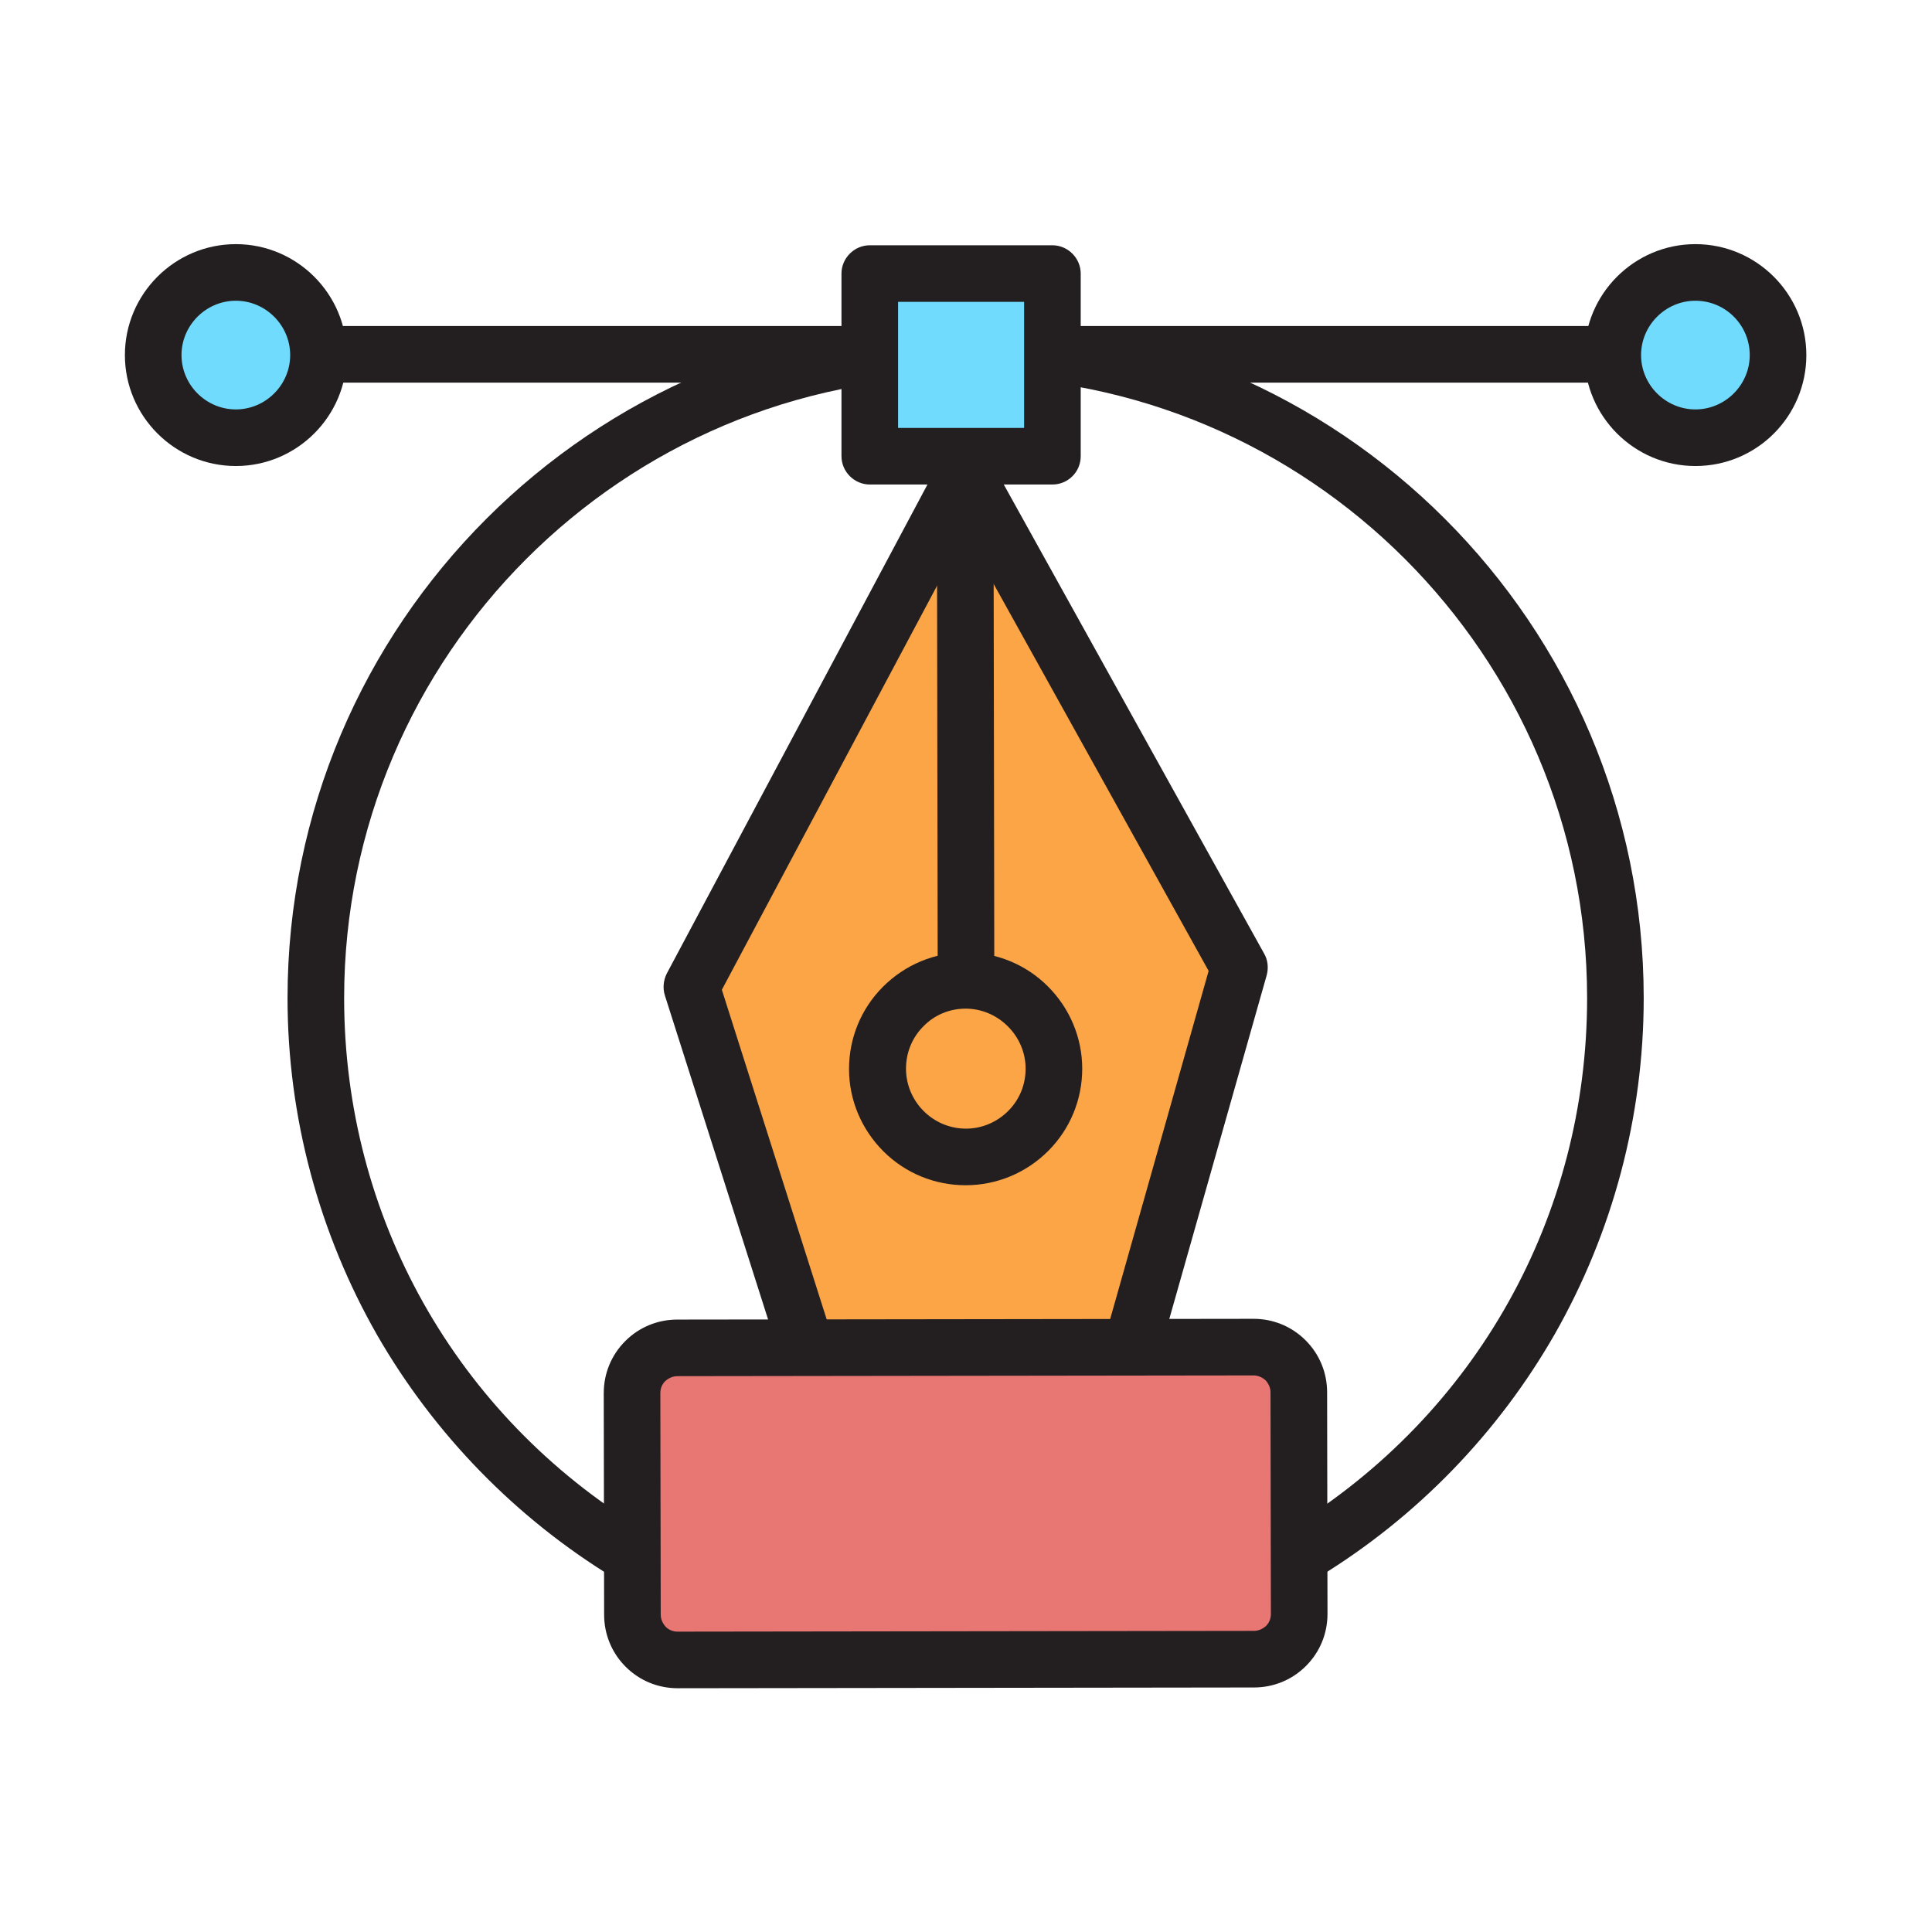
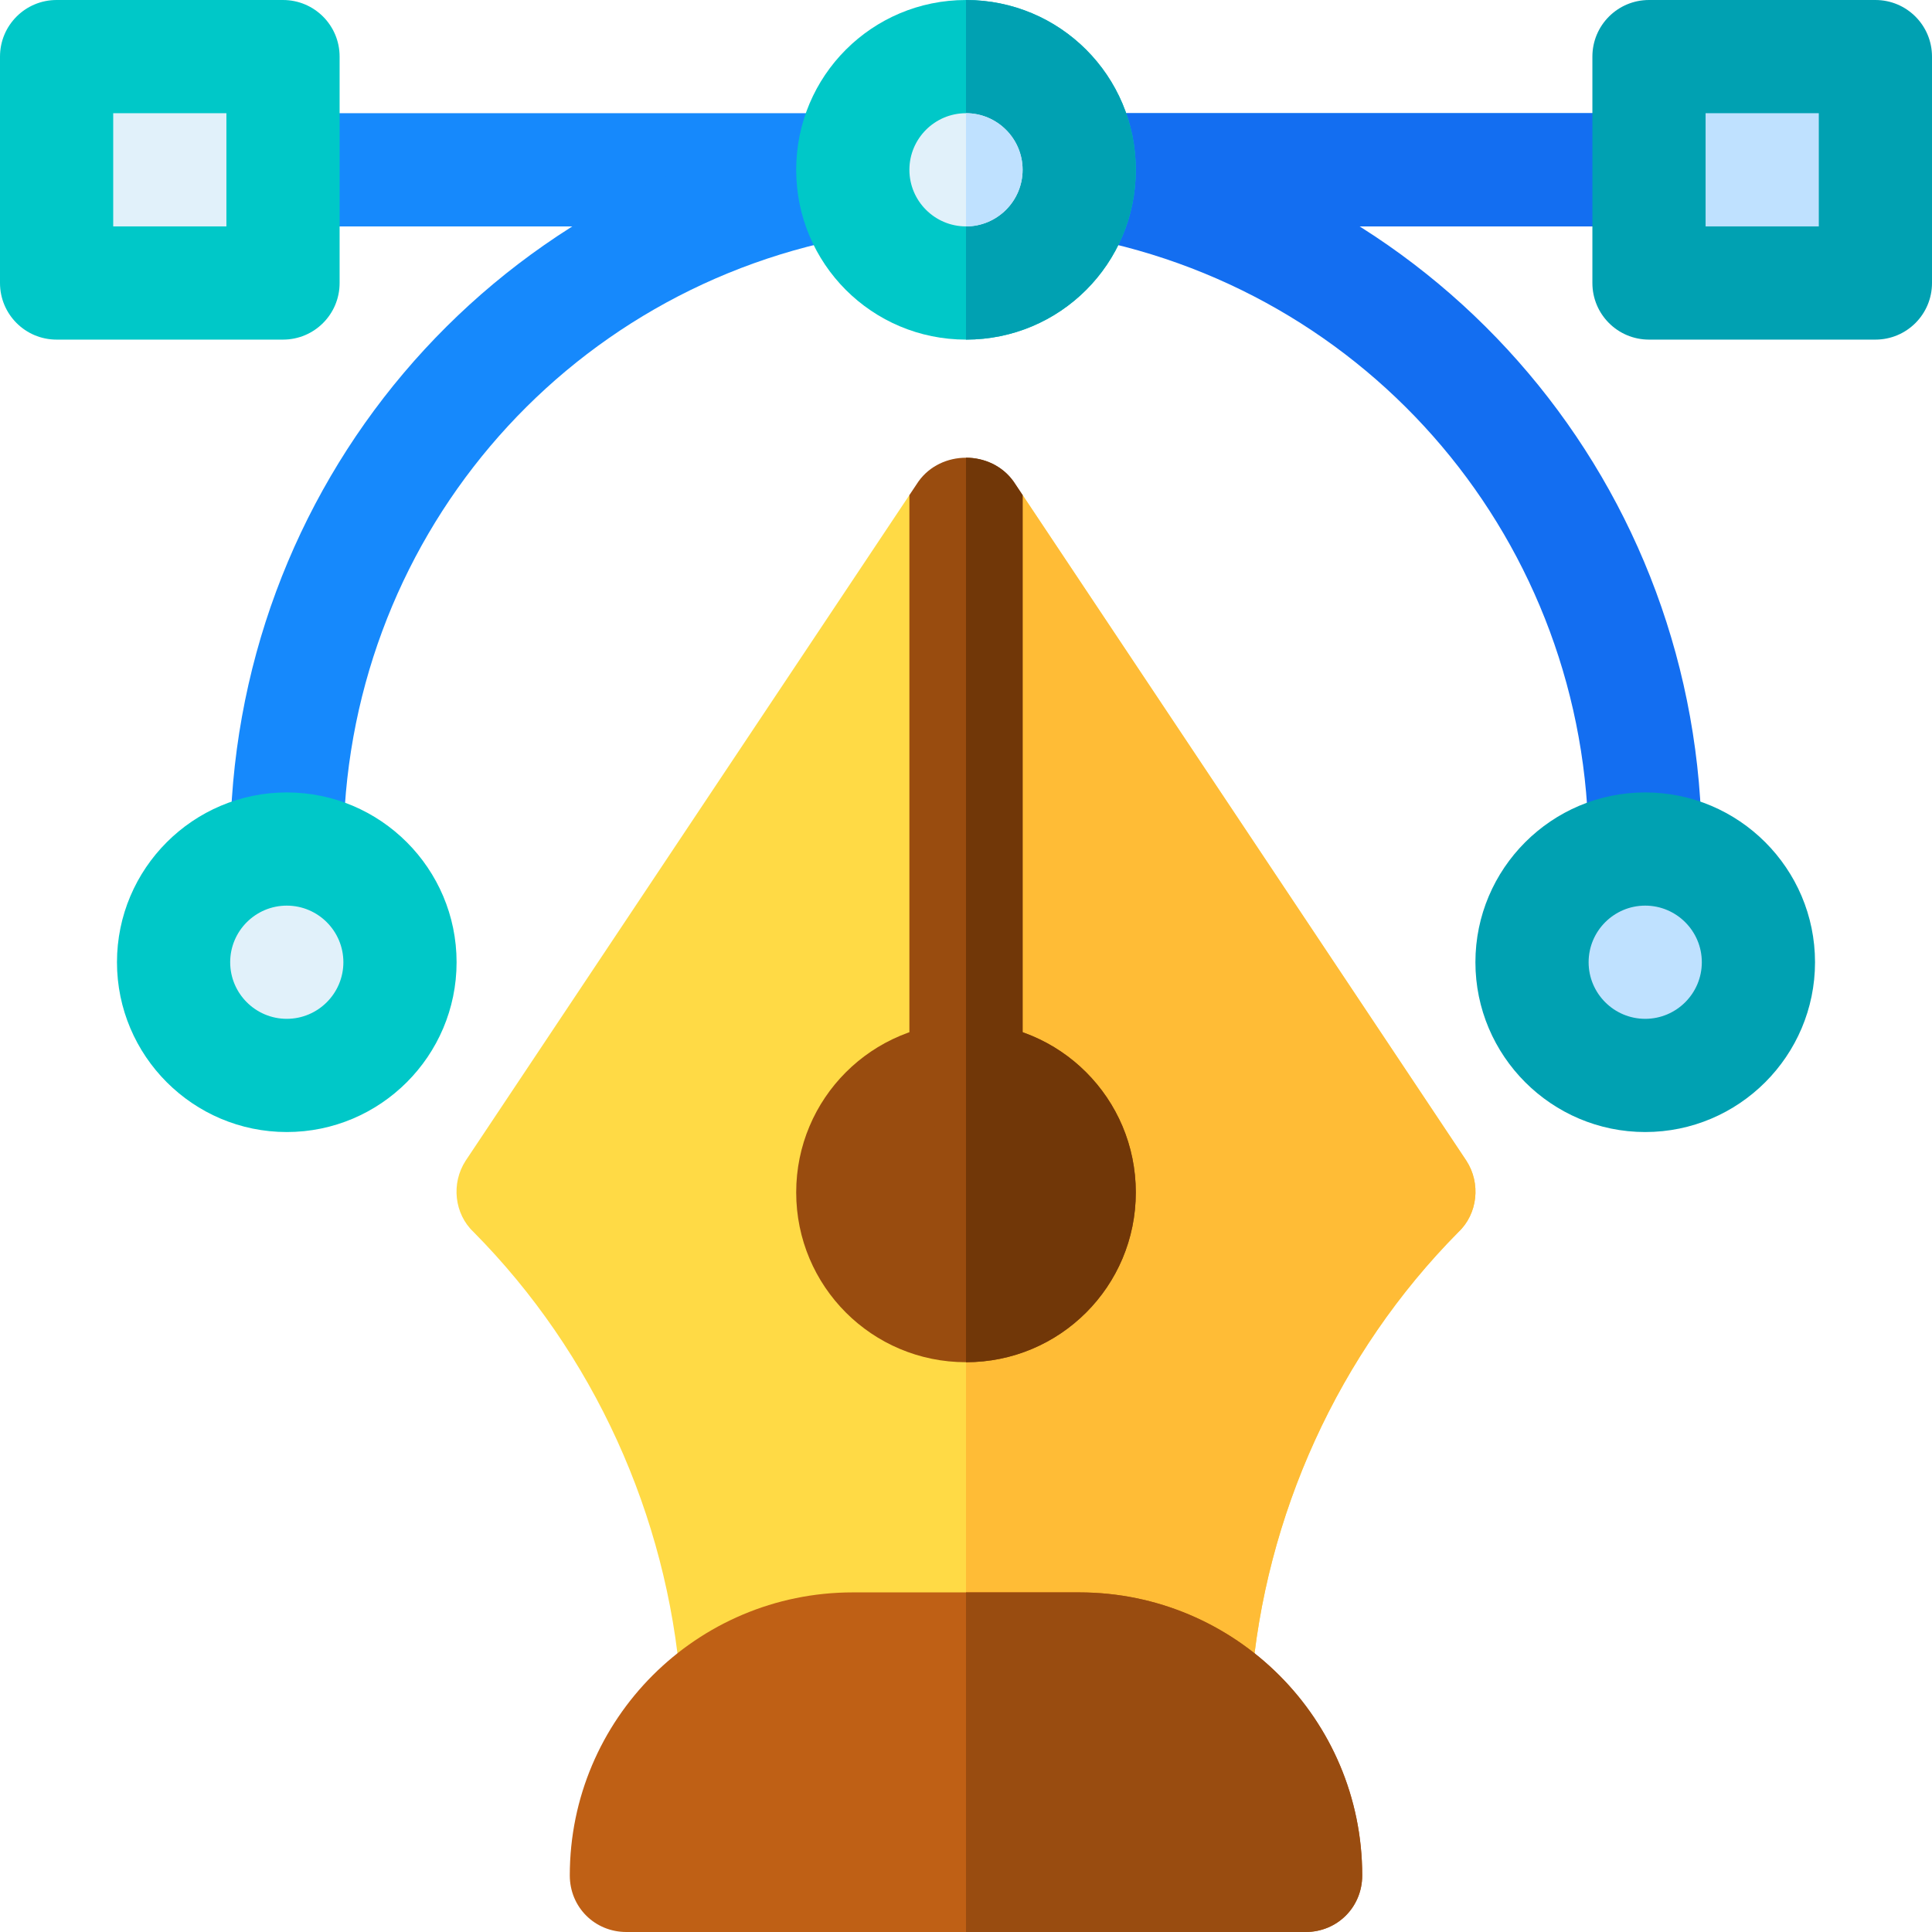
- <svg xmlns="http://www.w3.org/2000/svg" version="1.0" id="Layer_1" x="0px" y="0px" viewBox="0 0 512 512" style="enable-background:new 0 0 512 512;" xml:space="preserve">
+ <svg xmlns="http://www.w3.org/2000/svg" version="1.1" id="Capa_1" x="0px" y="0px" viewBox="0 0 512 512" style="enable-background:new 0 0 512 512;" xml:space="preserve">
+   <path style="fill:#FFDA45;" d="M386.499,326.499c-31.8,32.1-51.299,75.101-54.899,120.101c-0.601,7.798-7.2,13.799-15,13.799  H195.399c-7.8,0-14.399-6-15-13.799c-3.6-45-23.099-88.001-54.899-120.101c-5.101-4.799-6-12.9-2.1-18.9l117.6-176.4l13.2,23.401  l1.8-2.401l15-21l117.599,176.4C392.5,313.599,391.601,321.7,386.499,326.499z" />
+   <path style="fill:#FFBC36;" d="M386.499,326.499c-31.8,32.1-51.299,75.101-54.899,120.101c-0.601,7.798-7.2,13.799-15,13.799H256  v-308.2l15-21l117.599,176.4C392.5,313.599,391.601,321.7,386.499,326.499z" />
+   <path style="fill:#BF6015;" d="M286,422h-60c-41.4,0-75,33.6-75,75c0,8.399,6.599,15,15,15h180c8.401,0,15-6.601,15-15  C361,455.6,327.4,422,286,422z" />
+   <path style="fill:#994C10;" d="M361,497c0,8.399-6.599,15-15,15h-90v-90h30C327.4,422,361,455.6,361,497z" />
+   <path style="fill:#1689FC;" d="M451,45c0,8.399-6.599,15-15,15H76c-8.401,0-15-6.601-15-15c0-8.401,6.599-15,15-15h360  C444.401,30,451,36.599,451,45z" />
+   <path style="fill:#136EF1;" d="M451,45c0,8.399-6.599,15-15,15H256V30h180C444.401,30,451,36.599,451,45z" />
+   <path style="fill:#1689FC;" d="M76,240c-8.291,0-15-6.709-15-15c0-95.684,68.394-176.572,162.627-192.319  c8.13-1.45,15.894,4.16,17.271,12.319c1.362,8.174-4.146,15.908-12.319,17.271C148.861,75.601,91,144.038,91,225  C91,233.291,84.291,240,76,240z" />
+   <path style="fill:#136EF1;" d="M436,240c-8.291,0-15-6.709-15-15c0-80.962-57.861-149.399-137.578-162.729  c-8.174-1.362-13.682-9.097-12.319-17.271c1.362-8.159,9.082-13.784,17.271-12.319C382.606,48.428,451,129.316,451,225  C451,233.291,444.291,240,436,240z" />
+   <path style="fill:#00C8C8;" d="M76,300c-24.814,0-45-20.186-45-45s20.186-45,45-45s45,20.186,45,45S100.814,300,76,300z" />
+   <path style="fill:#E1F1FA;" d="M76,270c-8.271,0-15-6.729-15-15s6.729-15,15-15s15,6.729,15,15S84.271,270,76,270z" />
+   <path style="fill:#00A1B2;" d="M436,300c-24.814,0-45-20.186-45-45s20.186-45,45-45s45,20.186,45,45S460.814,300,436,300z" />
+   <path style="fill:#BFE1FF;" d="M436,270c-8.271,0-15-6.729-15-15s6.729-15,15-15s15,6.729,15,15S444.271,270,436,270z" />
  <g>
-     <g>
-       <path style="fill:#231F20;" d="M446.9,101.4h-381c-4.1,0-7.5-3.4-7.5-7.5s3.4-7.5,7.5-7.5h381c4.1,0,7.5,3.4,7.5,7.5    S451,101.4,446.9,101.4z" />
-     </g>
-     <g>
-       <circle style="fill:#70DBFC;" cx="62.5" cy="94.1" r="21.9" />
-       <path style="fill:#231F20;" d="M62.5,123.5c-16.2,0-29.4-13.2-29.4-29.4c0-16.2,13.2-29.4,29.4-29.4s29.4,13.2,29.4,29.4    C91.9,110.3,78.7,123.5,62.5,123.5z M62.5,79.7c-7.9,0-14.4,6.5-14.4,14.4c0,7.9,6.5,14.4,14.4,14.4s14.4-6.5,14.4-14.4    C76.9,86.2,70.4,79.7,62.5,79.7z" />
-     </g>
-     <g>
-       <circle style="fill:#70DBFC;" cx="449.3" cy="94.1" r="21.9" />
-       <path style="fill:#231F20;" d="M449.3,123.5c-16.2,0-29.4-13.2-29.4-29.4c0-16.2,13.2-29.4,29.4-29.4s29.4,13.2,29.4,29.4    C478.7,110.3,465.6,123.5,449.3,123.5z M449.3,79.7c-7.9,0-14.4,6.5-14.4,14.4c0,7.9,6.5,14.4,14.4,14.4s14.4-6.5,14.4-14.4    C463.7,86.2,457.3,79.7,449.3,79.7z" />
-     </g>
+     <path style="fill:#00C8C8;" d="M256,0c-24.901,0-45,20.099-45,45c0,24.899,20.099,45,45,45s45-20.101,45-45   C301,20.099,280.901,0,256,0z" />
+     <path style="fill:#00C8C8;" d="M75,90H15C6.709,90,0,83.291,0,75V15C0,6.709,6.709,0,15,0h60c8.291,0,15,6.709,15,15v60   C90,83.291,83.291,90,75,90z" />
+   </g>
+   <rect x="30" y="30" style="fill:#E1F1FA;" width="30" height="30" />
+   <path style="fill:#00A1B2;" d="M497,90h-60c-8.291,0-15-6.709-15-15V15c0-8.291,6.709-15,15-15h60c8.291,0,15,6.709,15,15v60  C512,83.291,505.291,90,497,90z" />
+   <rect x="452" y="30" style="fill:#BFE1FF;" width="30" height="30" />
+   <g>
+     <path style="fill:#994C0F;" d="M256,271c-24.901,0-45,20.099-45,45c0,24.899,20.099,45,45,45s45-20.101,45-45   C301,291.099,280.901,271,256,271z" />
+     <path style="fill:#994C0F;" d="M271,131.199V286c0,8.399-6.599,15-15,15s-15-6.601-15-15V131.199l2.401-3.6   c2.999-4.2,7.8-6.299,12.599-6.299c4.799,0,9.6,2.098,12.599,6.299L271,131.199z" />
+   </g>
+   <path style="fill:#00A1B2;" d="M256,90V0c24.901,0,45,20.099,45,45C301,69.899,280.901,90,256,90z" />
+   <path style="fill:#E1F1FA;" d="M256,60c-8.271,0-15-6.729-15-15s6.729-15,15-15s15,6.729,15,15S264.271,60,256,60z" />
+   <path style="fill:#BFE1FF;" d="M271,45c0-8.271-6.729-15-15-15v30C264.271,60,271,53.271,271,45z" />
+   <g>
+     <path style="fill:#713708;" d="M256,301V121.3c4.799,0,9.6,2.098,12.599,6.299l2.401,3.6V286C271,294.399,264.401,301,256,301z" />
+     <path style="fill:#713708;" d="M301,316c0,24.899-20.099,45-45,45v-90C280.901,271,301,291.099,301,316z" />
  </g>
  <g>
-     <polyline style="fill:#FCA547;" points="213.4,356 183.3,261.5 255.8,125.5 328.5,256.4 300.9,353.7  " />
-     <path style="fill:#231F20;" d="M213.4,363.5c-3.2,0-6.1-2-7.1-5.2l-30.1-94.5c-0.6-1.9-0.4-4,0.5-5.8l72.5-136   c1.3-2.4,3.8-3.9,6.6-4c2.8,0,5.3,1.5,6.6,3.9L335,252.7c1,1.7,1.2,3.8,0.7,5.7l-27.6,97.4c-1.1,4-5.3,6.3-9.3,5.2   c-4-1.1-6.3-5.3-5.2-9.3l26.7-94.4l-64.5-116.1l-64.5,121.1l29.1,91.5c1.3,3.9-0.9,8.2-4.9,9.4   C214.9,363.4,214.1,363.5,213.4,363.5z" />
-   </g>
-   <path style="fill:#E87774;" d="M332.3,439.6l-152.7,0.2c-6.6,0-12-5.4-12-12l-0.1-58.6c0-6.6,5.4-12,12-12l152.7-0.2  c6.6,0,12,5.4,12,12l0.1,58.6C344.3,434.2,338.9,439.6,332.3,439.6z" />
-   <path style="fill:#231F20;" d="M179.6,447.4c-5.2,0-10.1-2-13.8-5.7c-3.7-3.7-5.7-8.6-5.7-13.8l-0.1-58.7c0-5.2,2-10.1,5.7-13.8  c3.7-3.7,8.6-5.7,13.8-5.7l152.7-0.2c0,0,0,0,0,0c5.2,0,10.1,2,13.8,5.7c3.7,3.7,5.7,8.6,5.7,13.8l0.1,58.7c0,5.2-2,10.1-5.7,13.8  c-3.7,3.7-8.6,5.7-13.8,5.7L179.6,447.4C179.6,447.4,179.6,447.4,179.6,447.4z M332.2,364.5C332.2,364.5,332.2,364.5,332.2,364.5  l-152.7,0.2c-1.2,0-2.3,0.5-3.2,1.3c-0.9,0.9-1.3,2-1.3,3.2l0.1,58.7c0,1.2,0.5,2.3,1.3,3.2c0.9,0.9,2,1.3,3.2,1.3c0,0,0,0,0,0  l152.7-0.2c0,0,0,0,0,0c1.2,0,2.3-0.5,3.2-1.3c0.9-0.9,1.3-2,1.3-3.2l-0.1-58.7c0-1.2-0.5-2.3-1.3-3.2  C334.5,365,333.4,364.5,332.2,364.5z" />
+ </g>
  <g>
-     <path style="fill:#231F20;" d="M256,265.6c-4.1,0-7.5-3.3-7.5-7.5l-0.2-123.9c0-4.1,3.3-7.5,7.5-7.5c0,0,0,0,0,0   c4.1,0,7.5,3.3,7.5,7.5l0.2,123.9C263.5,262.3,260.2,265.6,256,265.6C256,265.6,256,265.6,256,265.6z" />
-   </g>
+ </g>
  <g>
-     <path style="fill:#231F20;" d="M255.9,314.1c-8.2,0-16-3.2-21.8-9c-5.8-5.8-9.1-13.6-9.1-21.8c0-8.2,3.2-16,9-21.8   c5.8-5.8,13.6-9.1,21.8-9.1c0,0,0,0,0.1,0c8.2,0,16,3.2,21.8,9c5.8,5.8,9.1,13.6,9.1,21.8v0c0,8.2-3.2,16-9,21.8   S264.2,314.1,255.9,314.1C255.9,314.1,255.9,314.1,255.9,314.1z M255.9,267.3C255.9,267.3,255.9,267.3,255.9,267.3   c-4.3,0-8.3,1.7-11.2,4.7c-3,3-4.6,7-4.6,11.2c0,8.7,7.1,15.9,15.9,15.9c0,0,0,0,0,0c4.2,0,8.2-1.7,11.2-4.7c3-3,4.6-7,4.6-11.2v0   c0-4.2-1.7-8.2-4.7-11.2C264.1,269,260.1,267.3,255.9,267.3z" />
-   </g>
+ </g>
  <g>
-     <path style="fill:#231F20;" d="M166.5,419.2c-1.3,0-2.7-0.4-3.9-1.1c-25.9-15.8-47.5-38-62.6-64.2c-15.5-27.1-23.8-58-23.8-89.4   c0-99.1,80.6-179.7,179.7-179.7s179.7,80.6,179.7,179.7c0,31.3-8.2,62.1-23.6,89.1c-15,26.2-36.5,48.4-62.3,64.2   c-3.5,2.2-8.1,1.1-10.3-2.5c-2.2-3.5-1.1-8.1,2.5-10.3c49.3-30.2,78.7-82.7,78.7-140.5c0-90.8-73.9-164.7-164.7-164.7   S91.2,173.7,91.2,264.5c0,57.9,29.6,110.6,79.1,140.7c3.5,2.2,4.7,6.8,2.5,10.3C171.5,417.9,169,419.2,166.5,419.2z" />
-   </g>
+ </g>
  <g>
-     <rect x="230.5" y="72.5" style="fill:#70DBFC;" width="48.4" height="48.4" />
-     <path style="fill:#231F20;" d="M278.9,128.4h-48.4c-4.1,0-7.5-3.4-7.5-7.5V72.5c0-4.1,3.4-7.5,7.5-7.5h48.4c4.1,0,7.5,3.4,7.5,7.5   v48.4C286.4,125.1,283,128.4,278.9,128.4z M238,113.4h33.4V80H238V113.4z" />
-   </g>
+ </g>
+   <g>
+ </g>
+   <g>
+ </g>
+   <g>
+ </g>
+   <g>
+ </g>
+   <g>
+ </g>
+   <g>
+ </g>
+   <g>
+ </g>
+   <g>
+ </g>
+   <g>
+ </g>
+   <g>
+ </g>
</svg>
